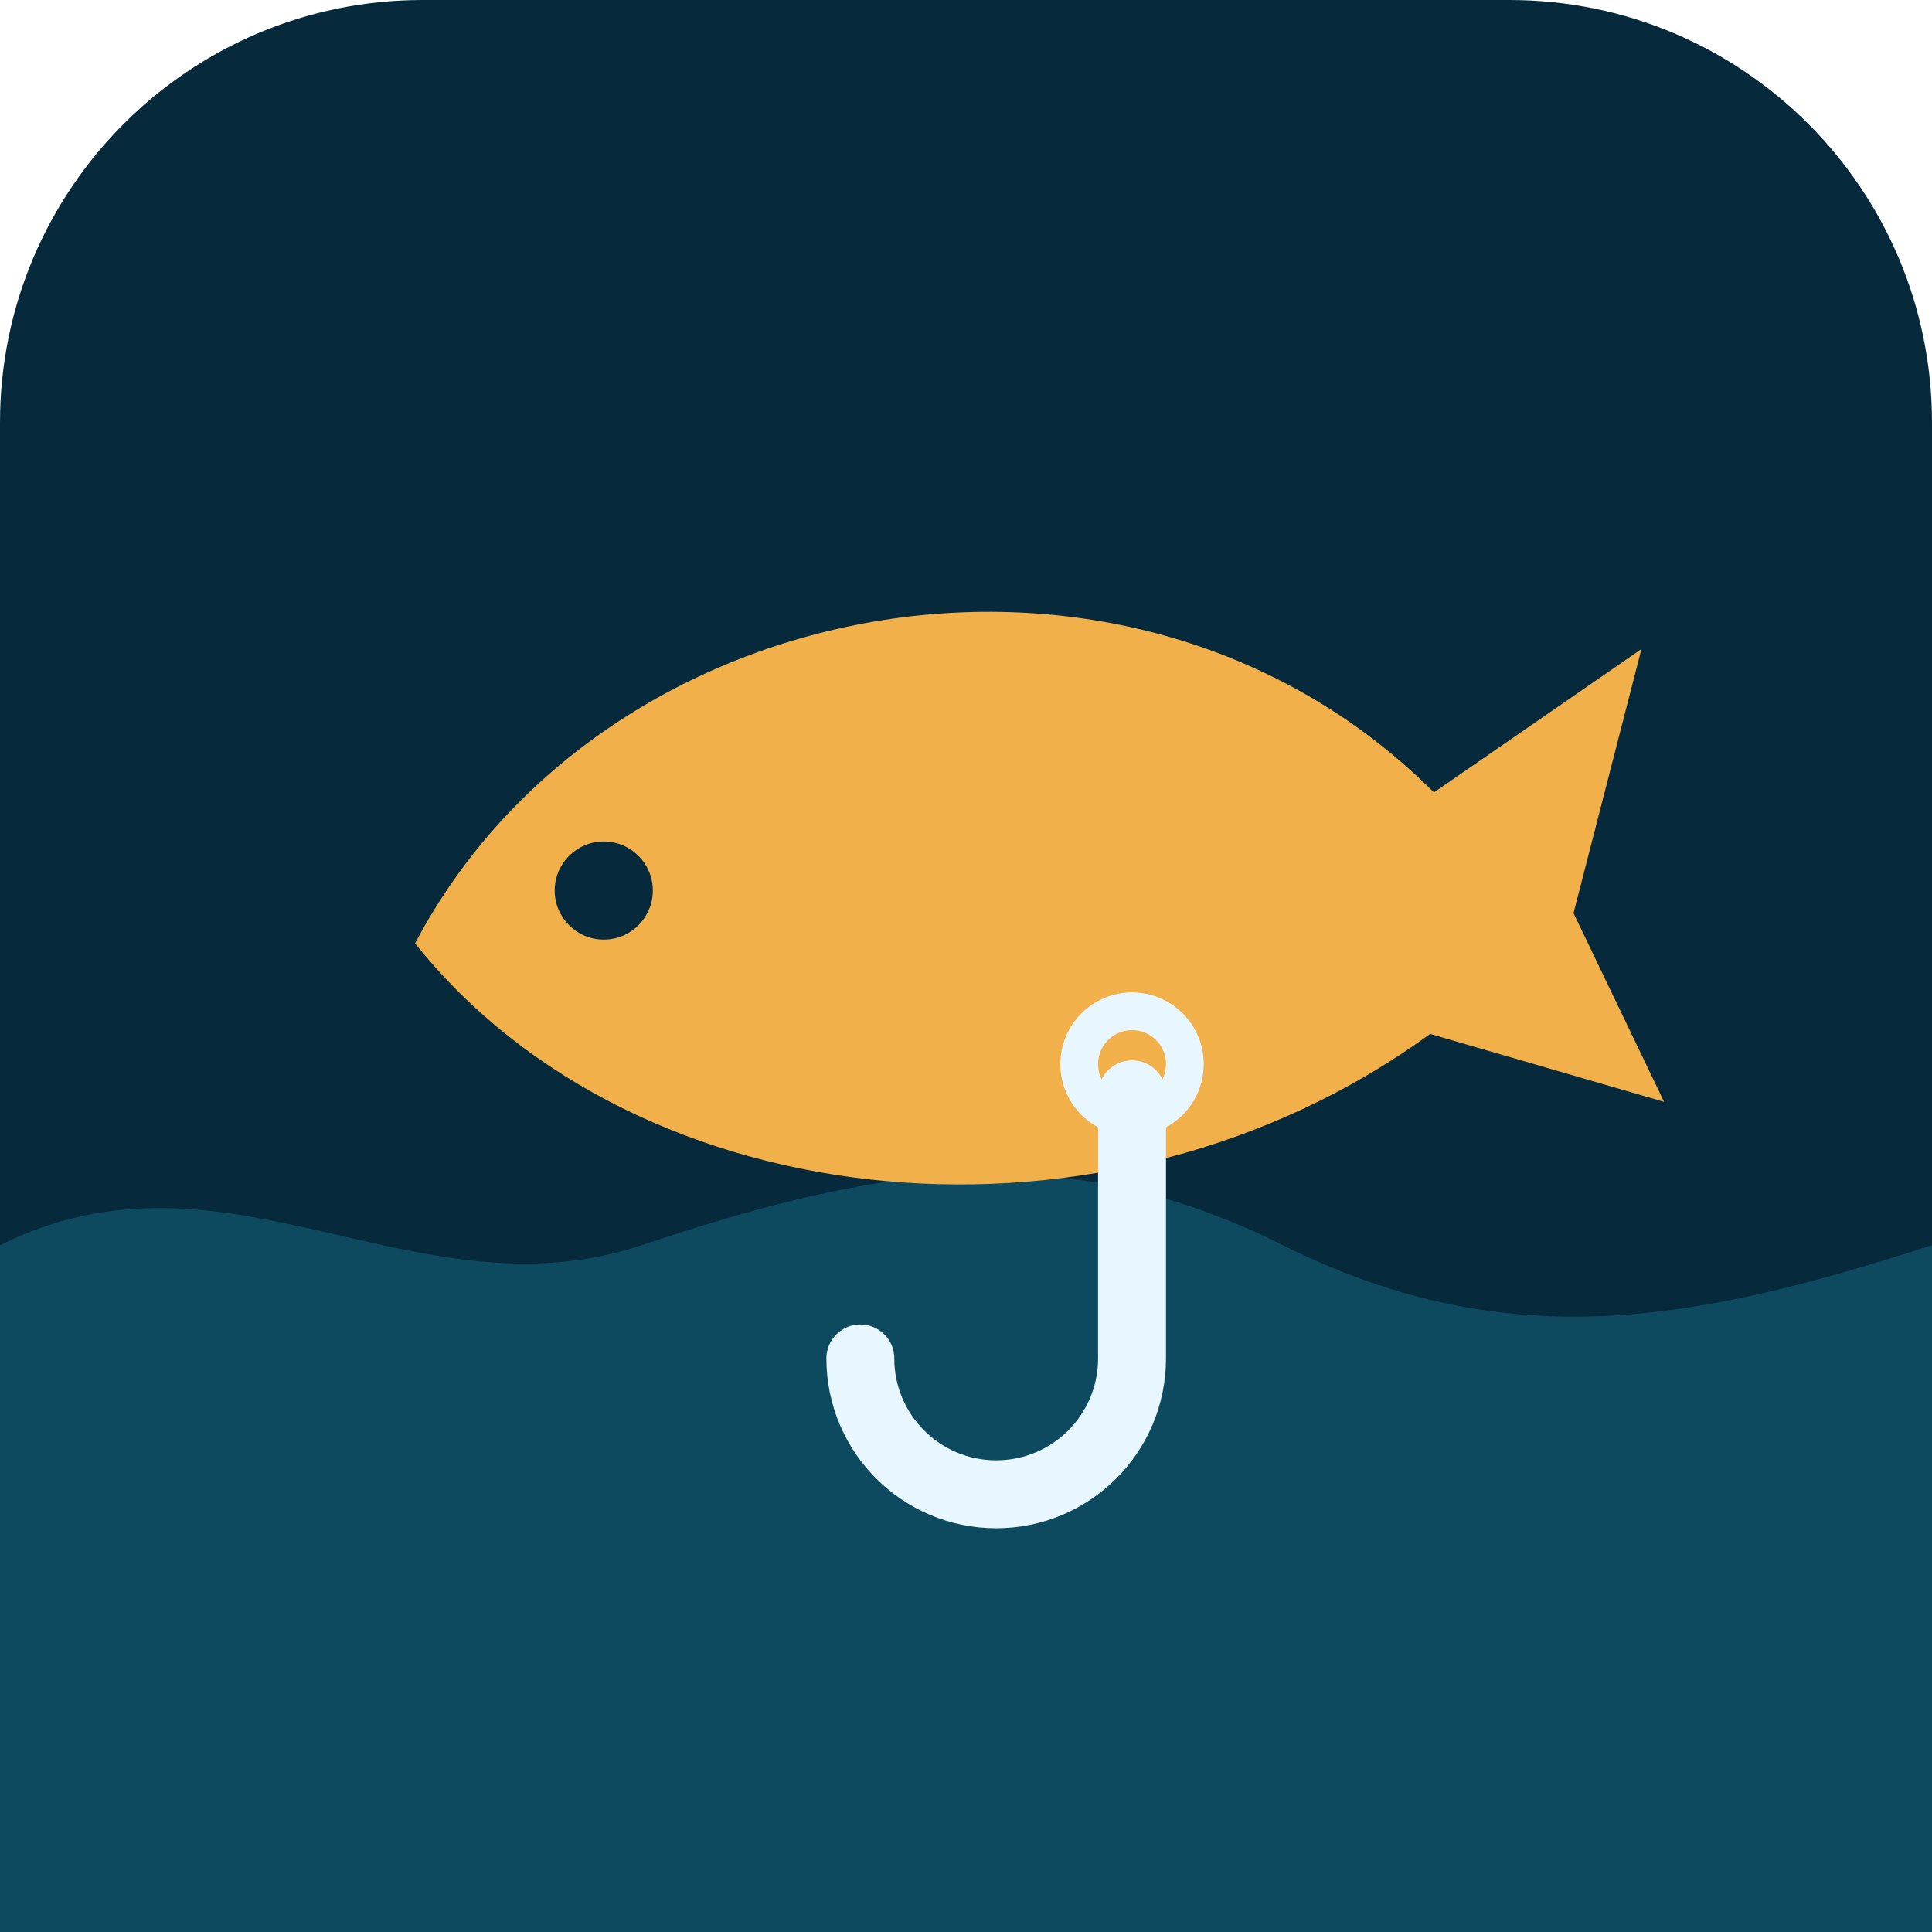
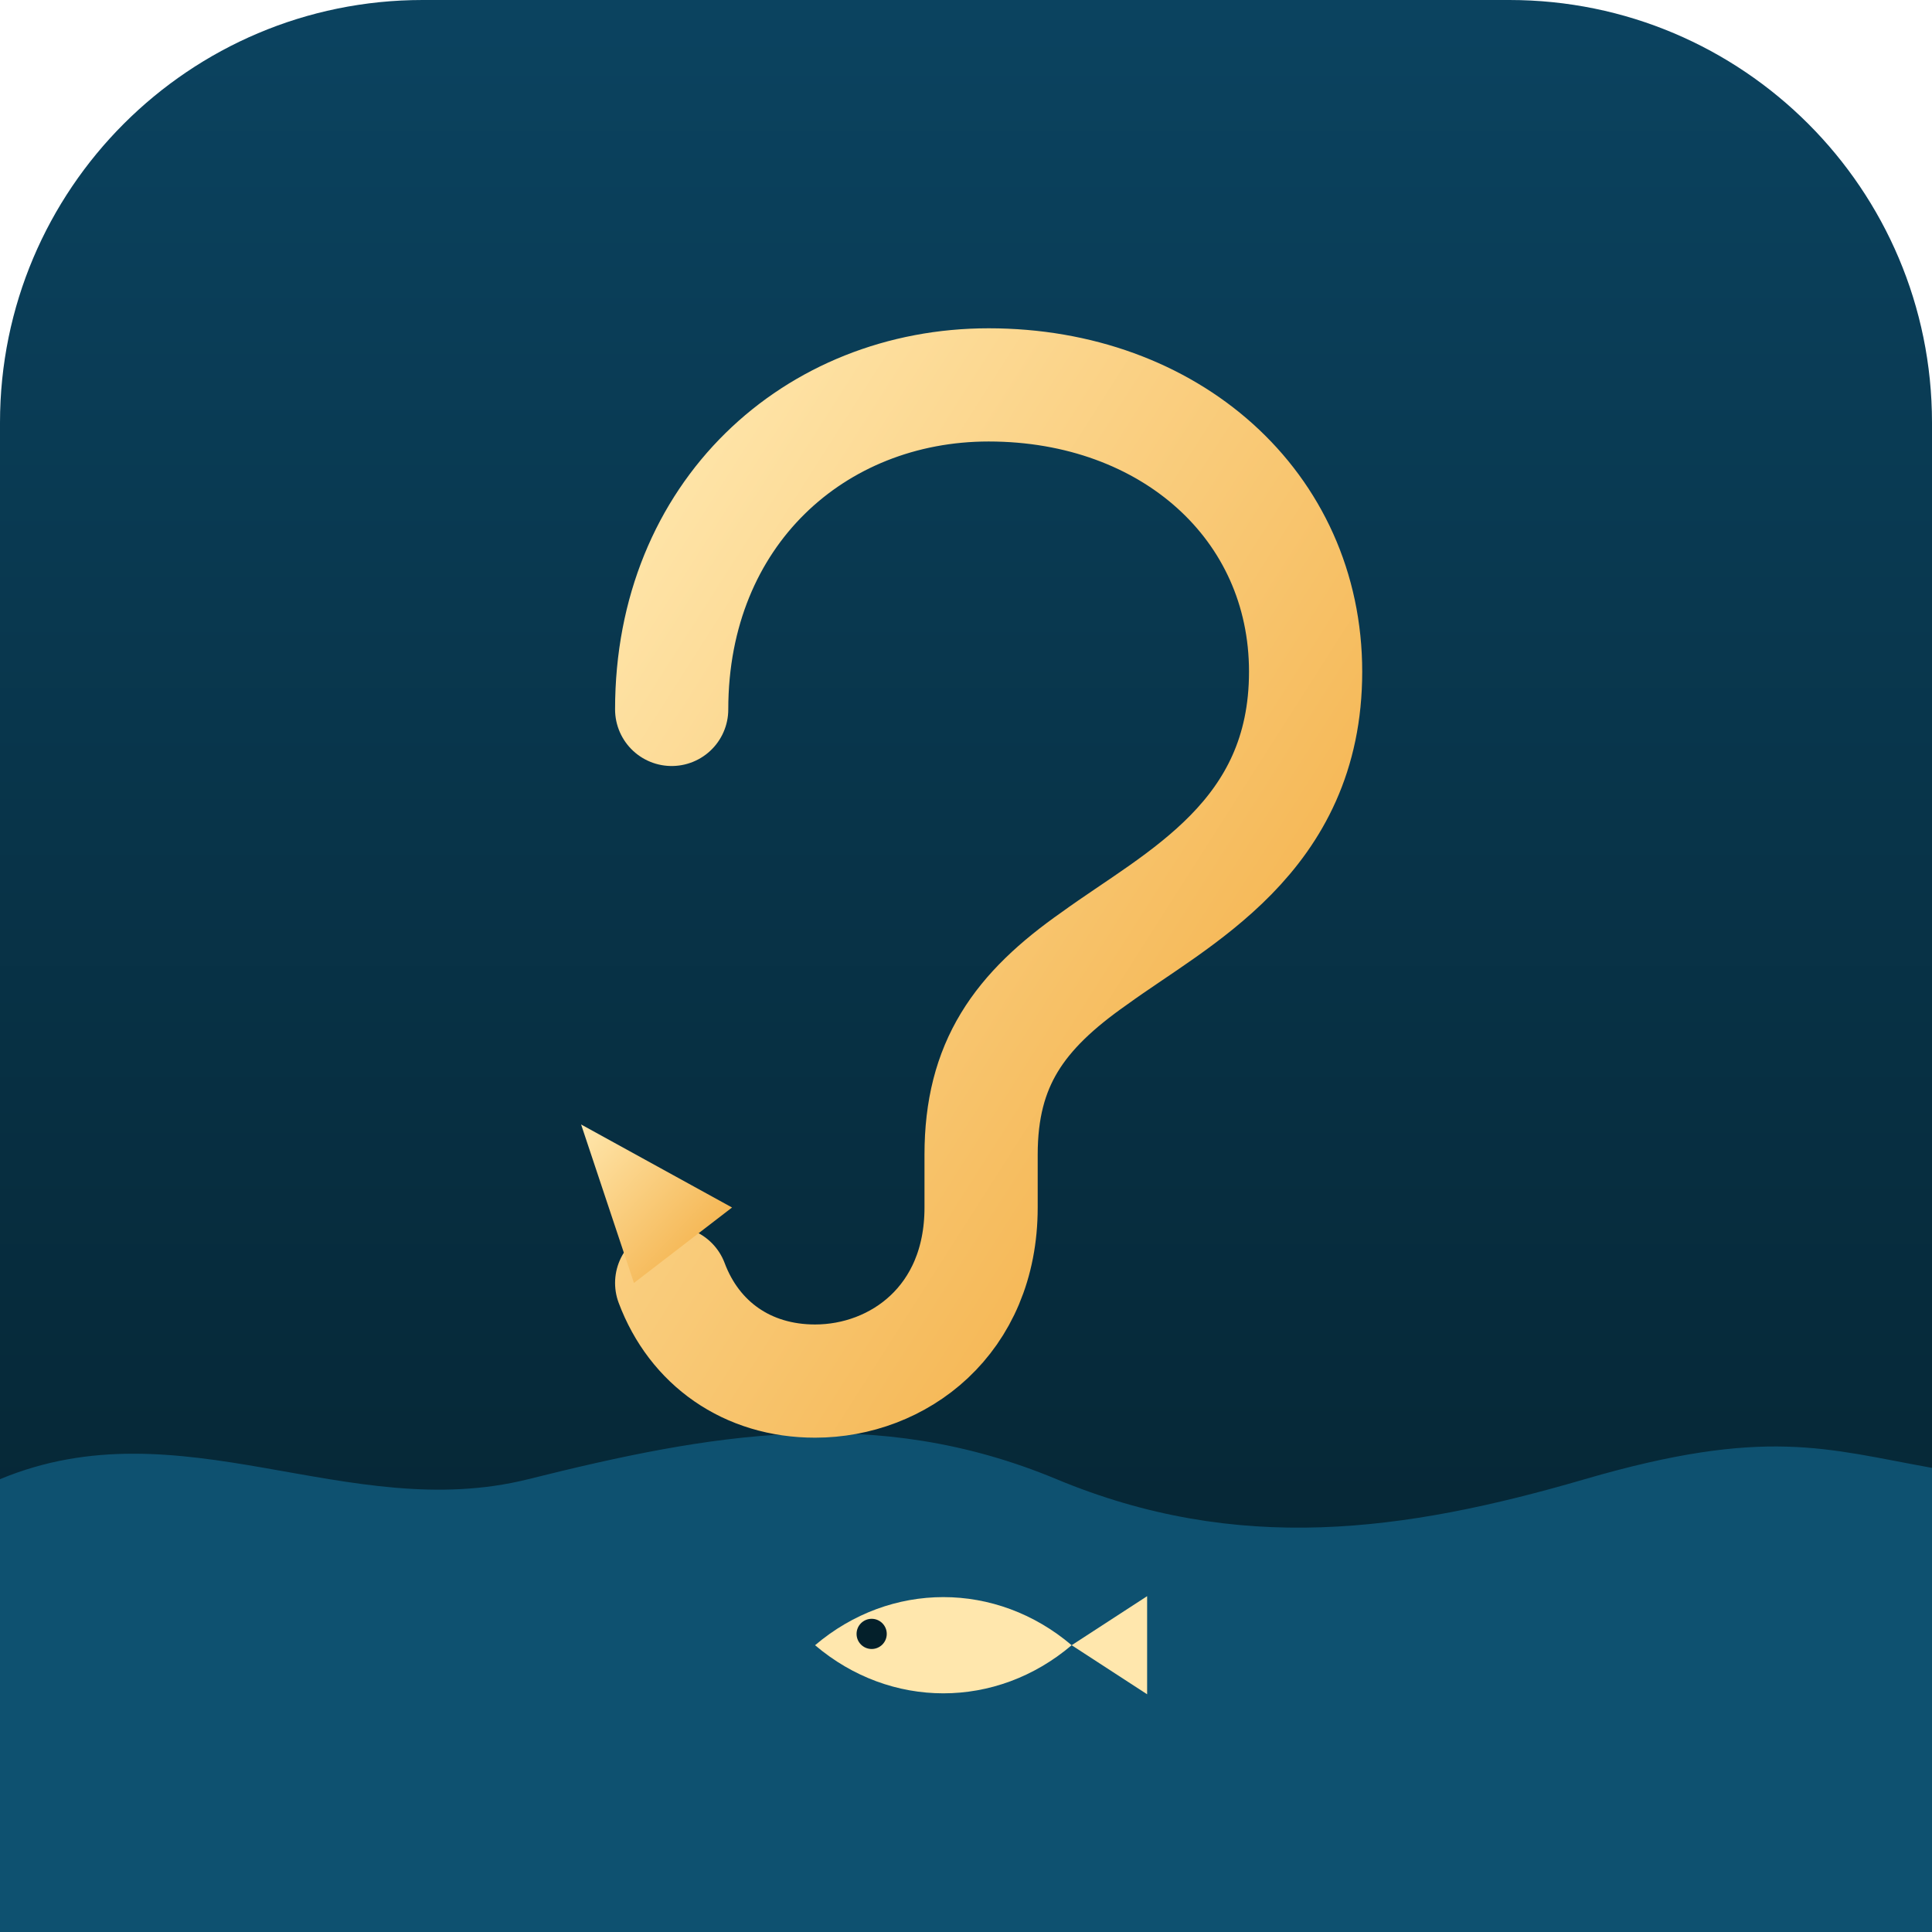
<svg xmlns="http://www.w3.org/2000/svg" viewBox="0 0 512 512">
-   <rect width="512" height="512" rx="112" fill="#062a3c" />
-   <path d="M0 330c60-30 110 20 170 0s110-30 170 0 110 20 172 0v182H0z" fill="#0d4a60" />
-   <path d="M110 250c50-95 190-120 270-40l55-38-18 70 24 50-62-18c-85 62-210 50-269-24z" fill="#f2b04b" />
-   <circle cx="160" cy="236" r="13" fill="#062a3c" />
-   <path d="M300 290v70a36 36 0 0 1-72 0" fill="none" stroke="#e8f6ff" stroke-width="18" stroke-linecap="round" />
-   <circle cx="300" cy="282" r="14" fill="none" stroke="#e8f6ff" stroke-width="10" />
+   <defs>
+     <linearGradient id="b" x1="0" y1="0" x2="0" y2="1">
+       <stop offset="0" stop-color="#0b4360" />
+       <stop offset="1" stop-color="#04202b" />
+     </linearGradient>
+     <linearGradient id="g" x1="0" y1="0" x2="1" y2="1">
+       <stop offset="0" stop-color="#ffe7ad" />
+       <stop offset="1" stop-color="#f2a93b" />
+     </linearGradient>
+   </defs>
+   <rect width="512" height="512" rx="112" fill="url(#b)" />
+   <path d="M0 392c48-20 92 12 140 0s92-20 140 0 92 14 140 0 64-8 92-3v123H0z" fill="#0e5170" />
+   <path d="M178 188c0-52 38-86 84-86 48 0 84 32 84 76 0 44-34 60-56 76-20 14-30 28-30 52v14c0 30-22 46-44 46-18 0-32-10-38-26" fill="none" stroke="url(#g)" stroke-width="30" stroke-linecap="round" stroke-linejoin="round" />
+   <path d="M168 340l-14-42 40 22z" fill="url(#g)" />
+   <path d="M216 436c20-17 48-17 68 0-20 17-48 17-68 0z" fill="#ffe7ad" />
+   <path d="M284 436l20-13v26z" fill="#ffe7ad" />
+   <circle cx="231" cy="433" r="4" fill="#04202b" />
</svg>
